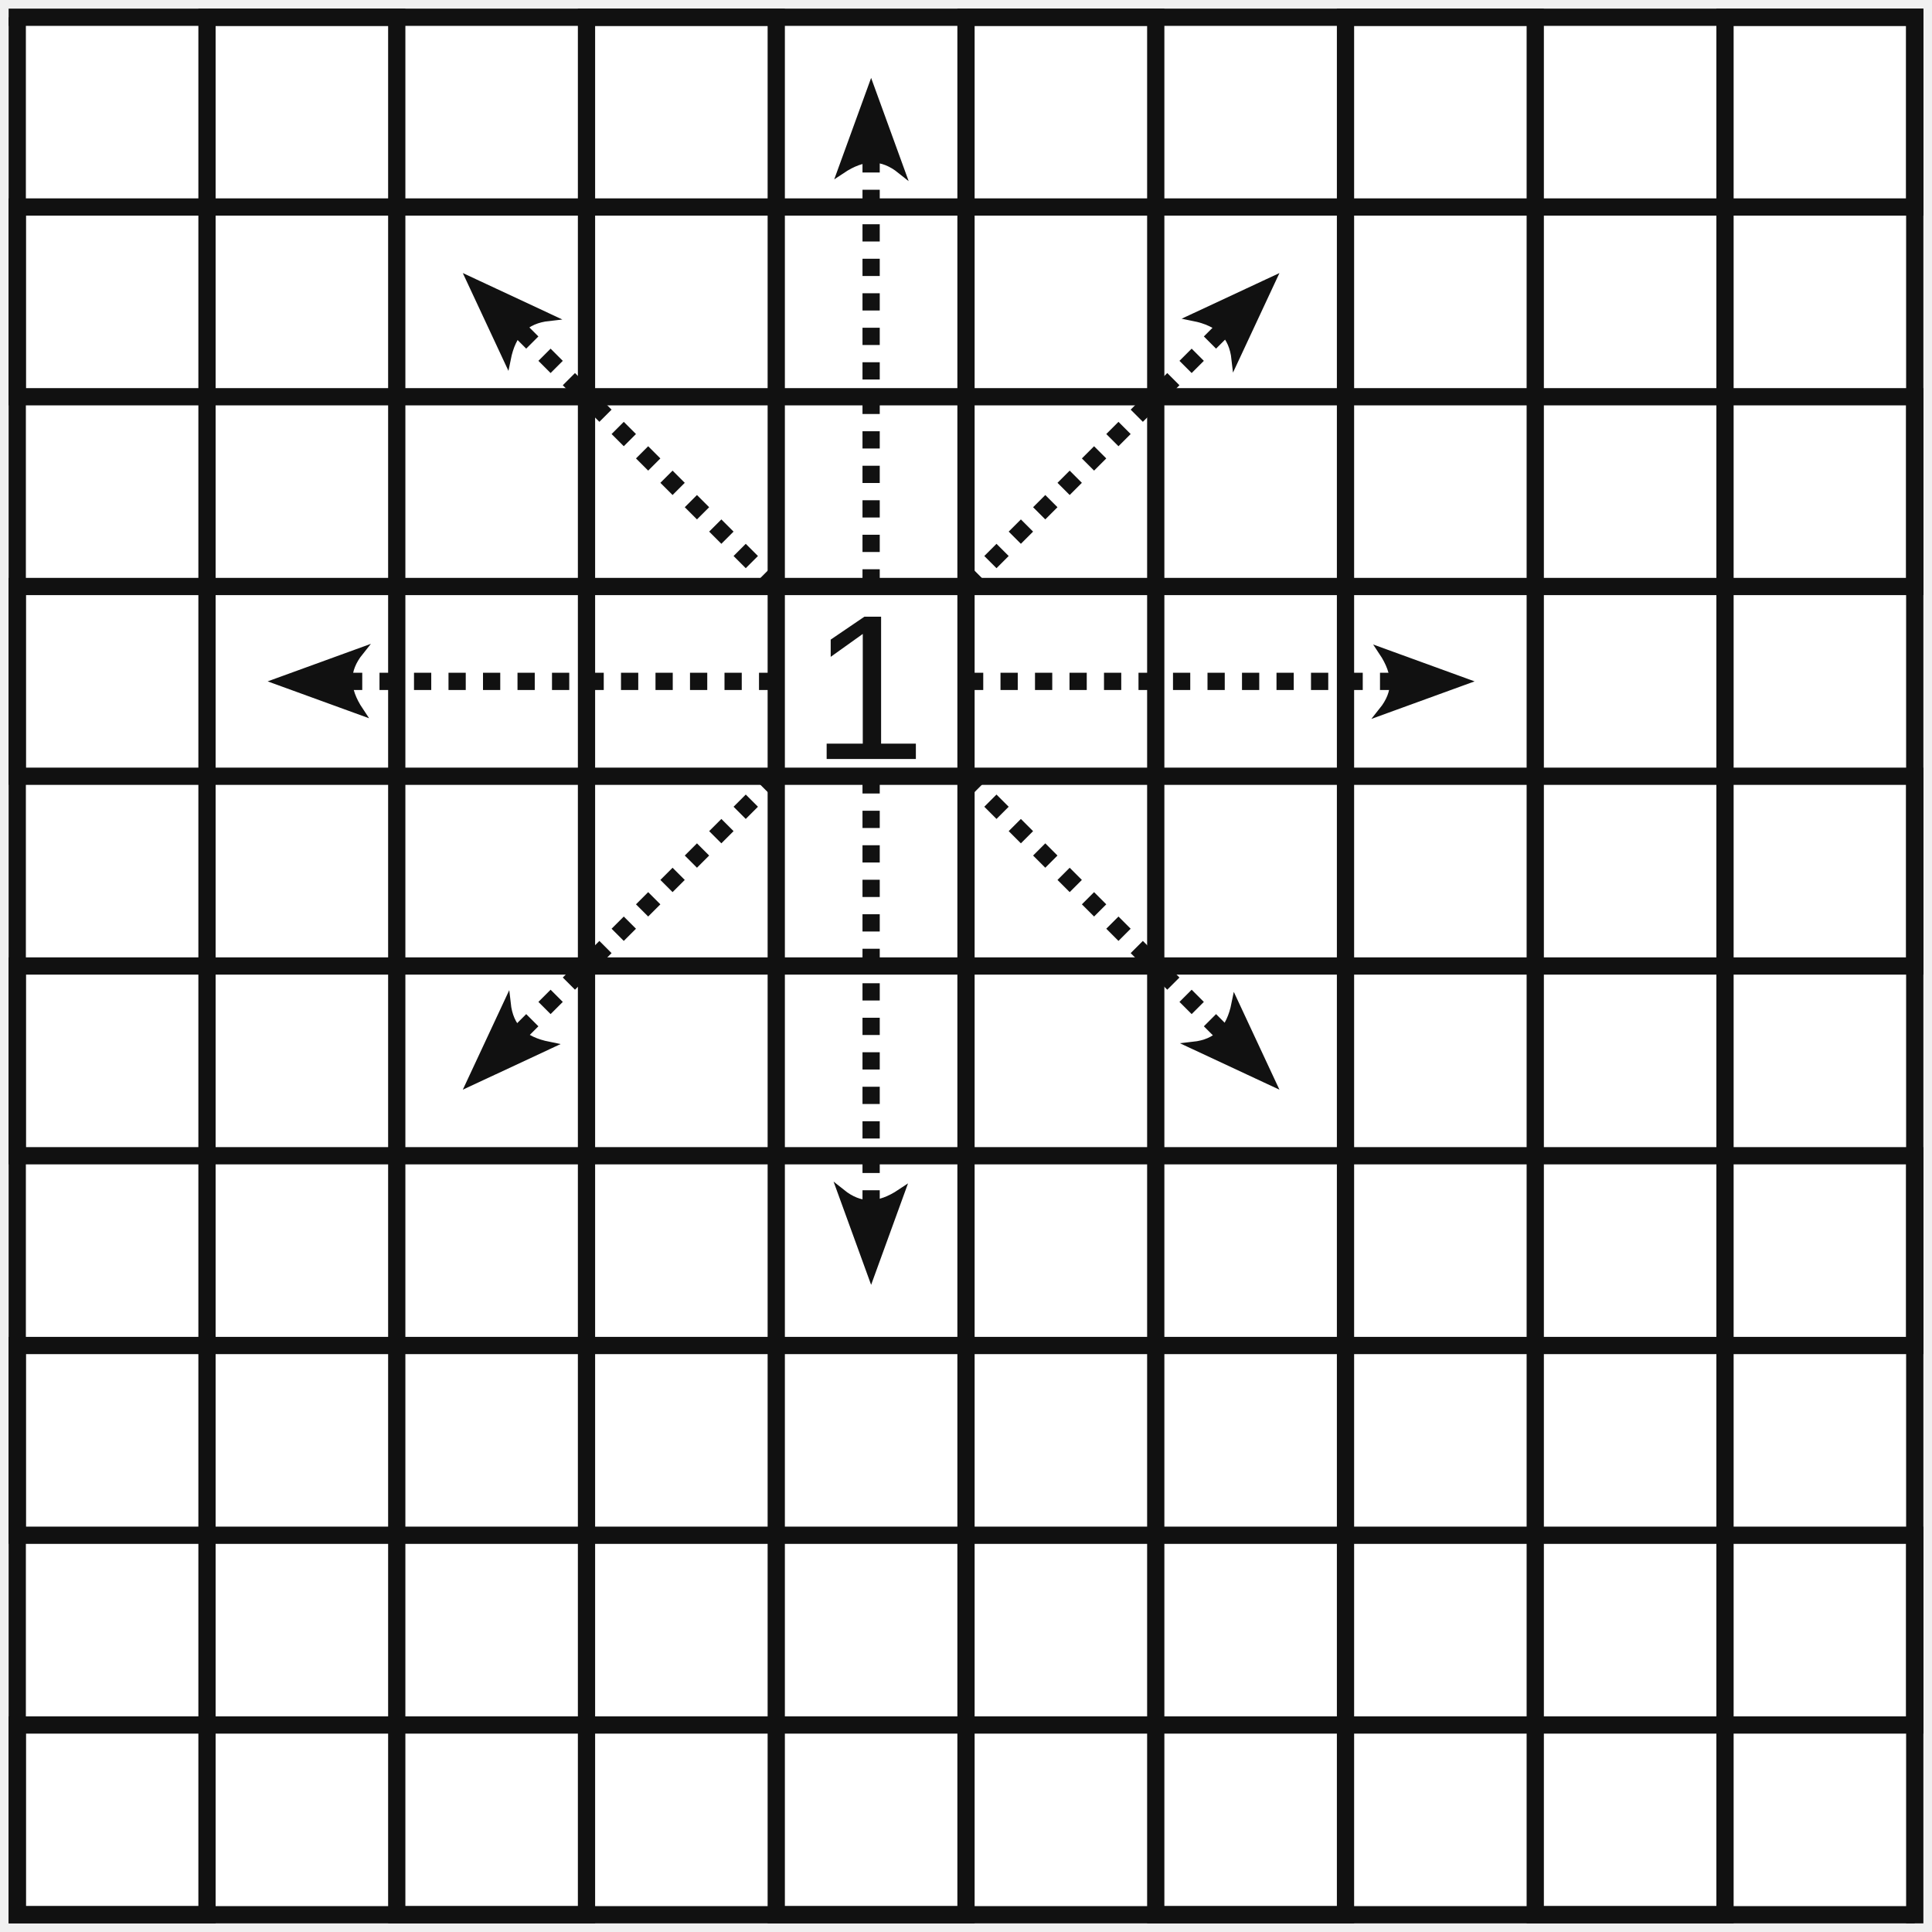
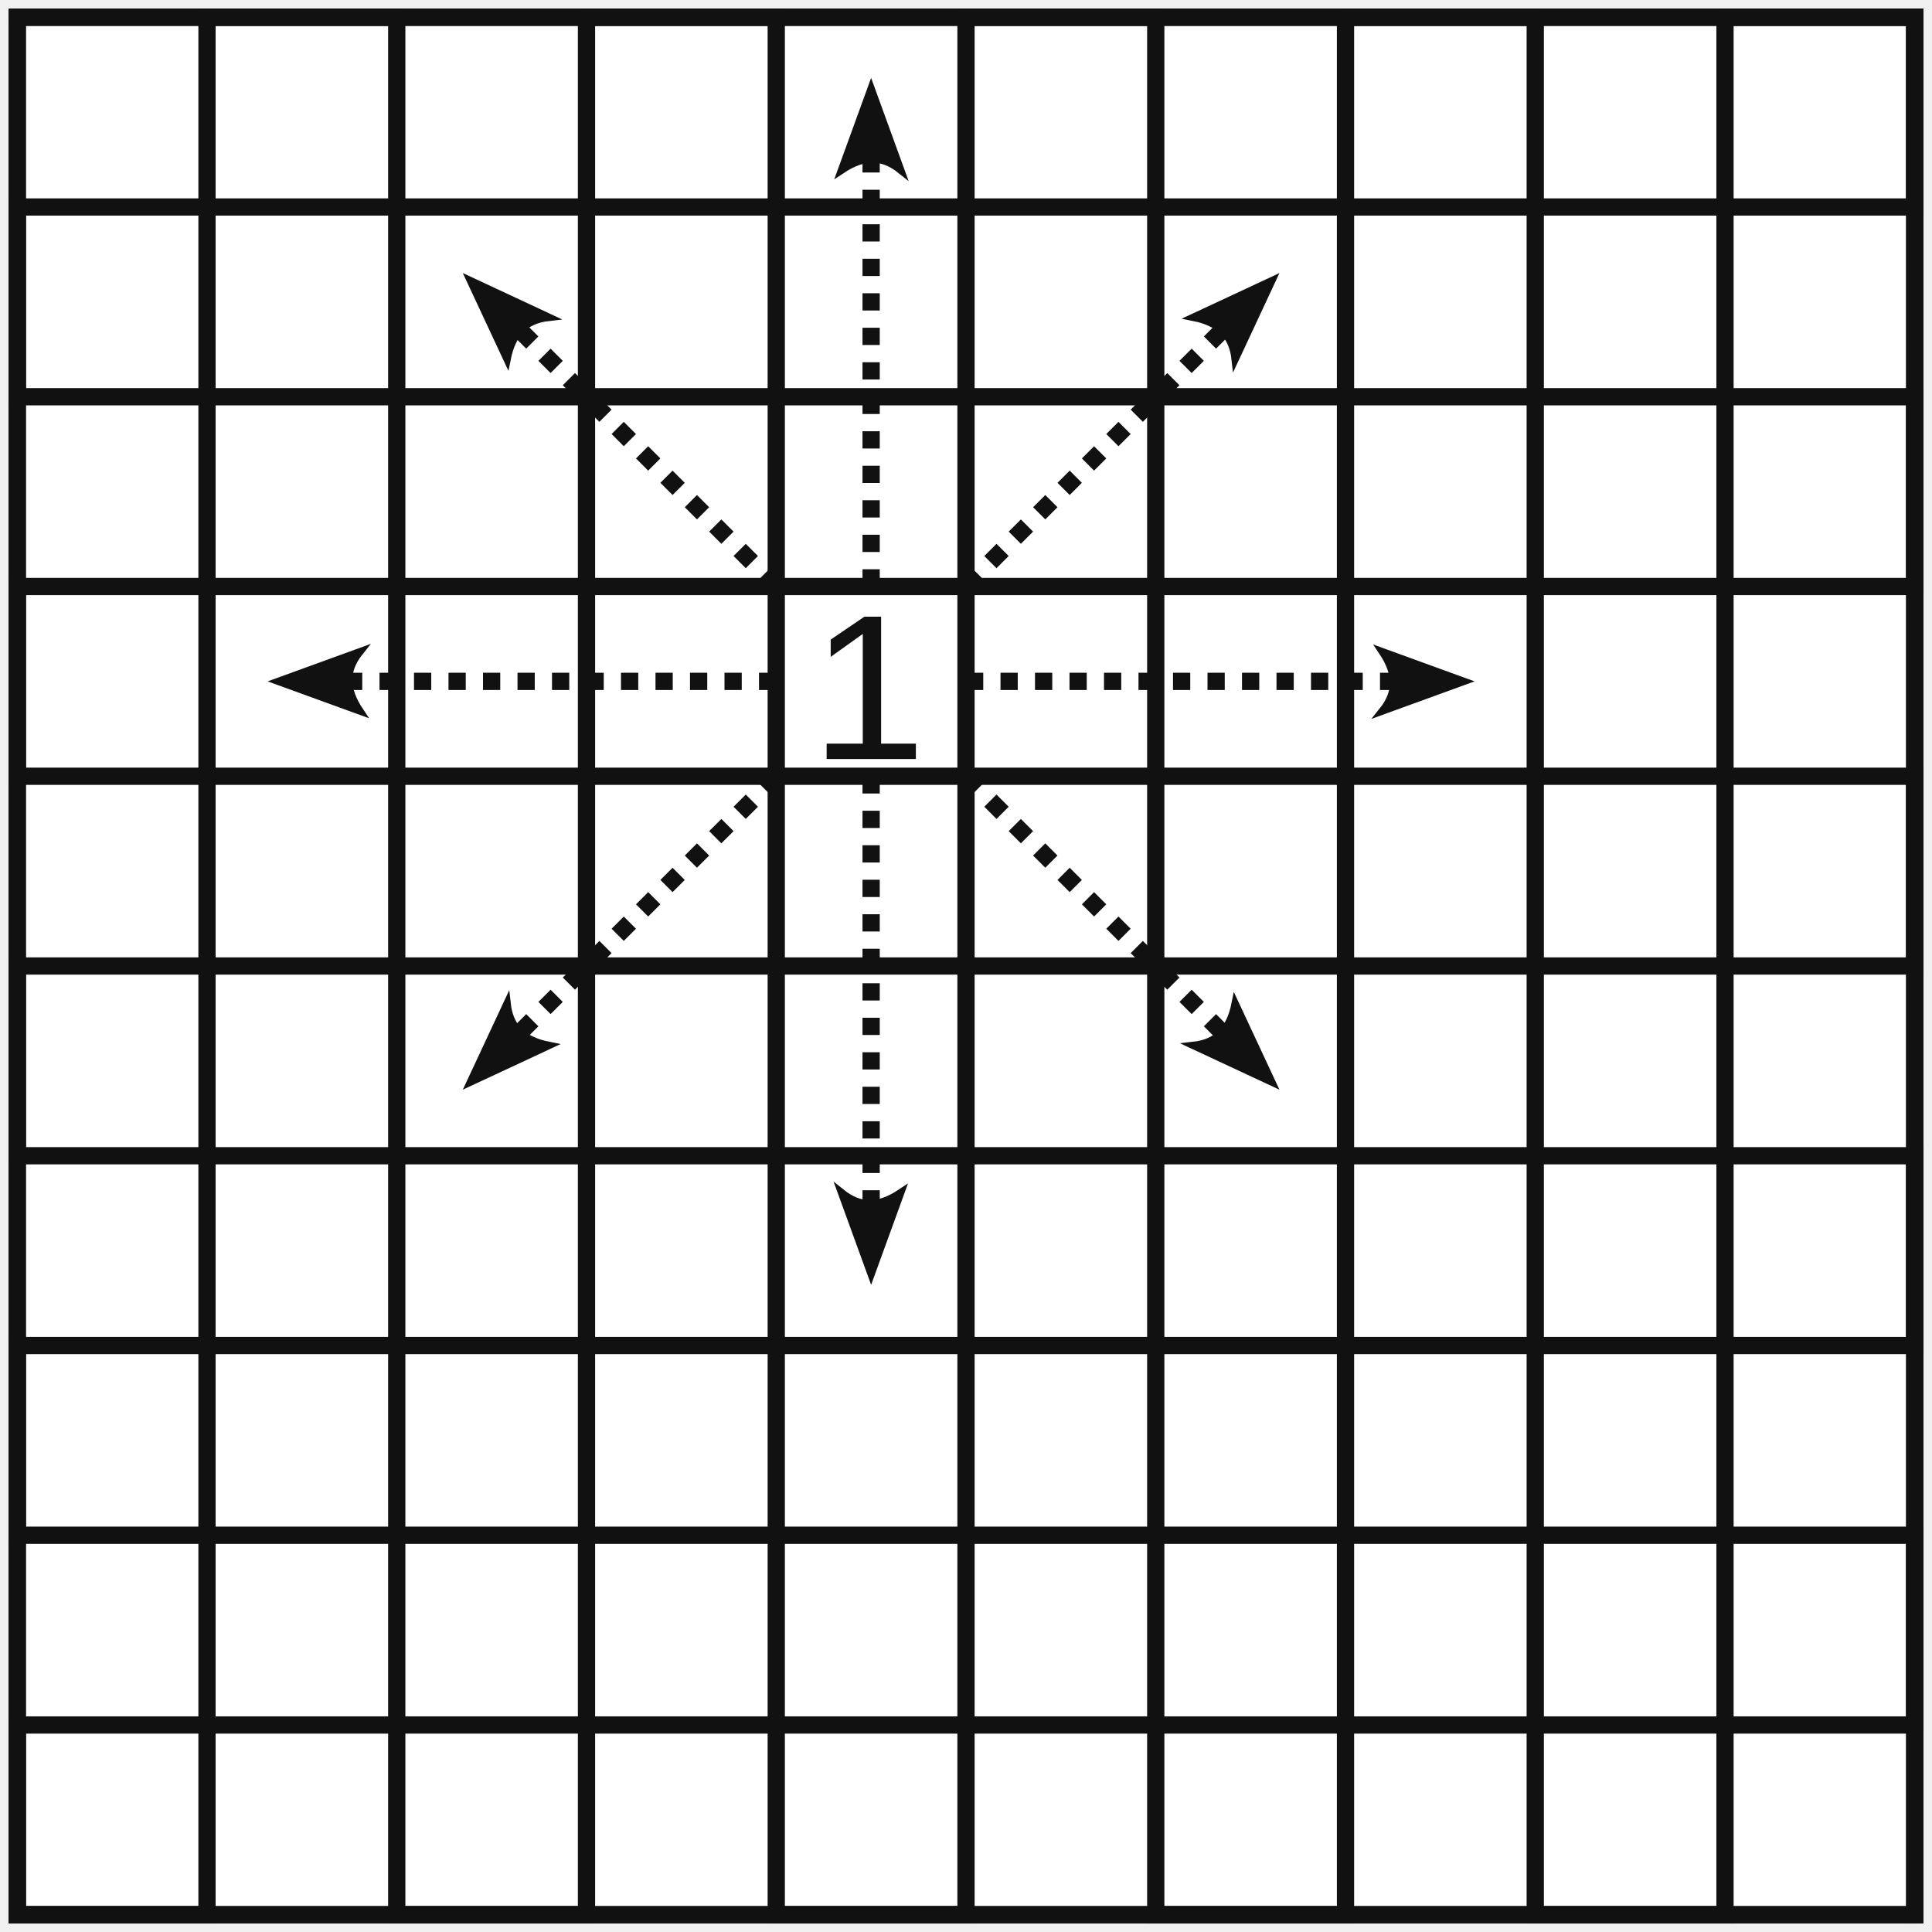
<svg xmlns="http://www.w3.org/2000/svg" width="56mm" height="56mm" version="1.1" viewBox="0 0 56 56" stroke="#111" stroke-width="1" fill="none">
  <defs>
    <marker id="arrow" overflow="visible" viewBox="0 0 7 7" orient="auto">
      <path id="arrowPath" d="m-2-4 11 4 -11 4c2-2.5 2-5 0-8z" fill="#111" />
    </marker>
  </defs>
  <g transform="scale(.5)">
-     <rect x="1" y="1" width="110" height="110" fill="white" stroke="none" />
+     <rect x="1" y="1" width="110" height="110" fill="white" />
    <path d="m0.5 1 h110.5 v11 H1 v11 h110 v11 H1 v11 h110 v11 H1 v11 h110 v11 H1 v11 h110 v11 H1 v11 h110" />
    <path d="m1 1 v110 h11 V1 h11 v110 h11 V1 h11 v110 h11 V1 h11 v110 h11 V1 h11 v110 h11 V1 h11 v110.5" />
    <text x="47" y="44" font-family="Arial, sans-serif" font-size="12" stroke="none" fill="#111">1</text>
-     <path d="m50.5 34 0 -25" marker-end="url(#arrow)" stroke-dasharray="1 1" />
-     <path d="m56 39.5 25 0" marker-end="url(#arrow)" stroke-dasharray="1 1" />
-     <path d="m50.5 45 0 25" marker-end="url(#arrow)" stroke-dasharray="1 1" />
-     <path d="m45 39.5 -25 0" marker-end="url(#arrow)" stroke-dasharray="1 1" />
-     <path d="m56 34 15 -15" marker-end="url(#arrow)" stroke-dasharray="1 1" />
-     <path d="m56 45 15 15" marker-end="url(#arrow)" stroke-dasharray="1 1" />
-     <path d="m45 45 -15 15" marker-end="url(#arrow)" stroke-dasharray="1 1" />
-     <path d="m45 34 -15 -15" marker-end="url(#arrow)" stroke-dasharray="1 1" />
+     <g marker-end="url(#arrow)" stroke-dasharray="1 1">
+       <path d="m50.5 34 0 -25" />
+       <path d="m56 39.5 25 0" />
+       <path d="m50.5 45 0 25" />
+       <path d="m45 39.5 -25 0" />
+       <path d="m56 34 15 -15" />
+       <path d="m56 45 15 15" />
+       <path d="m45 45 -15 15" />
+       <path d="m45 34 -15 -15" />
+     </g>
  </g>
</svg>
